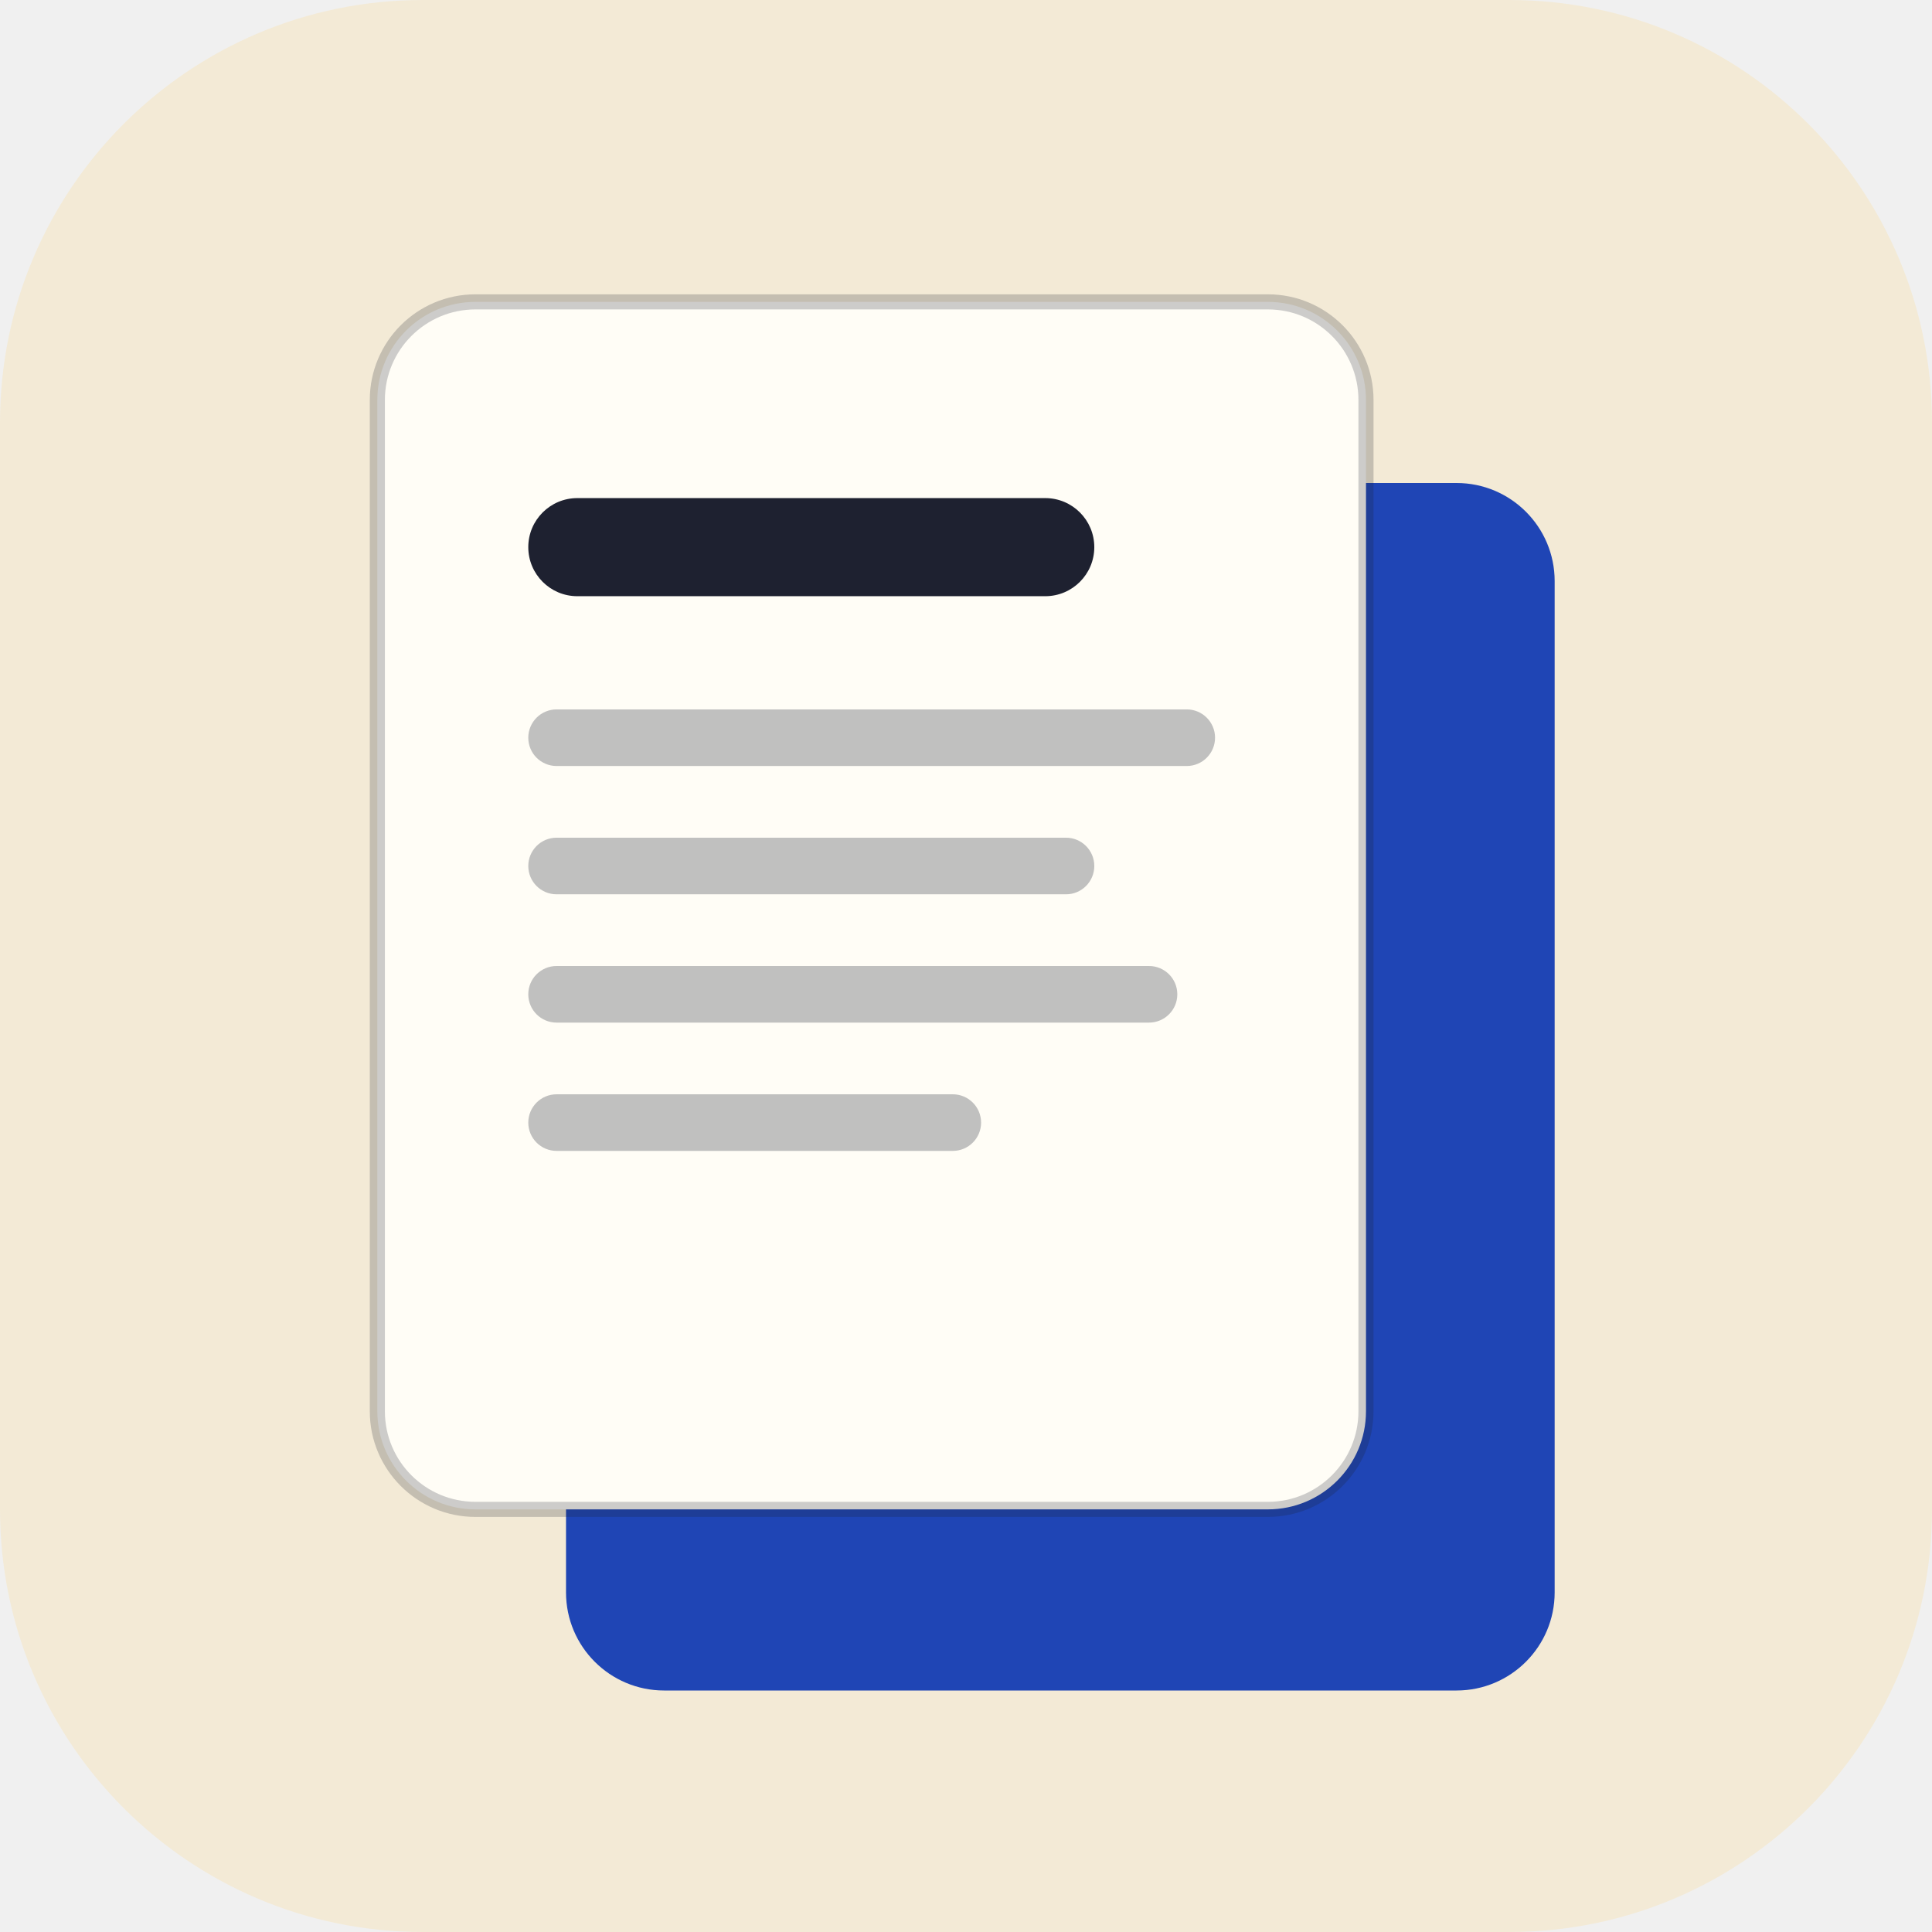
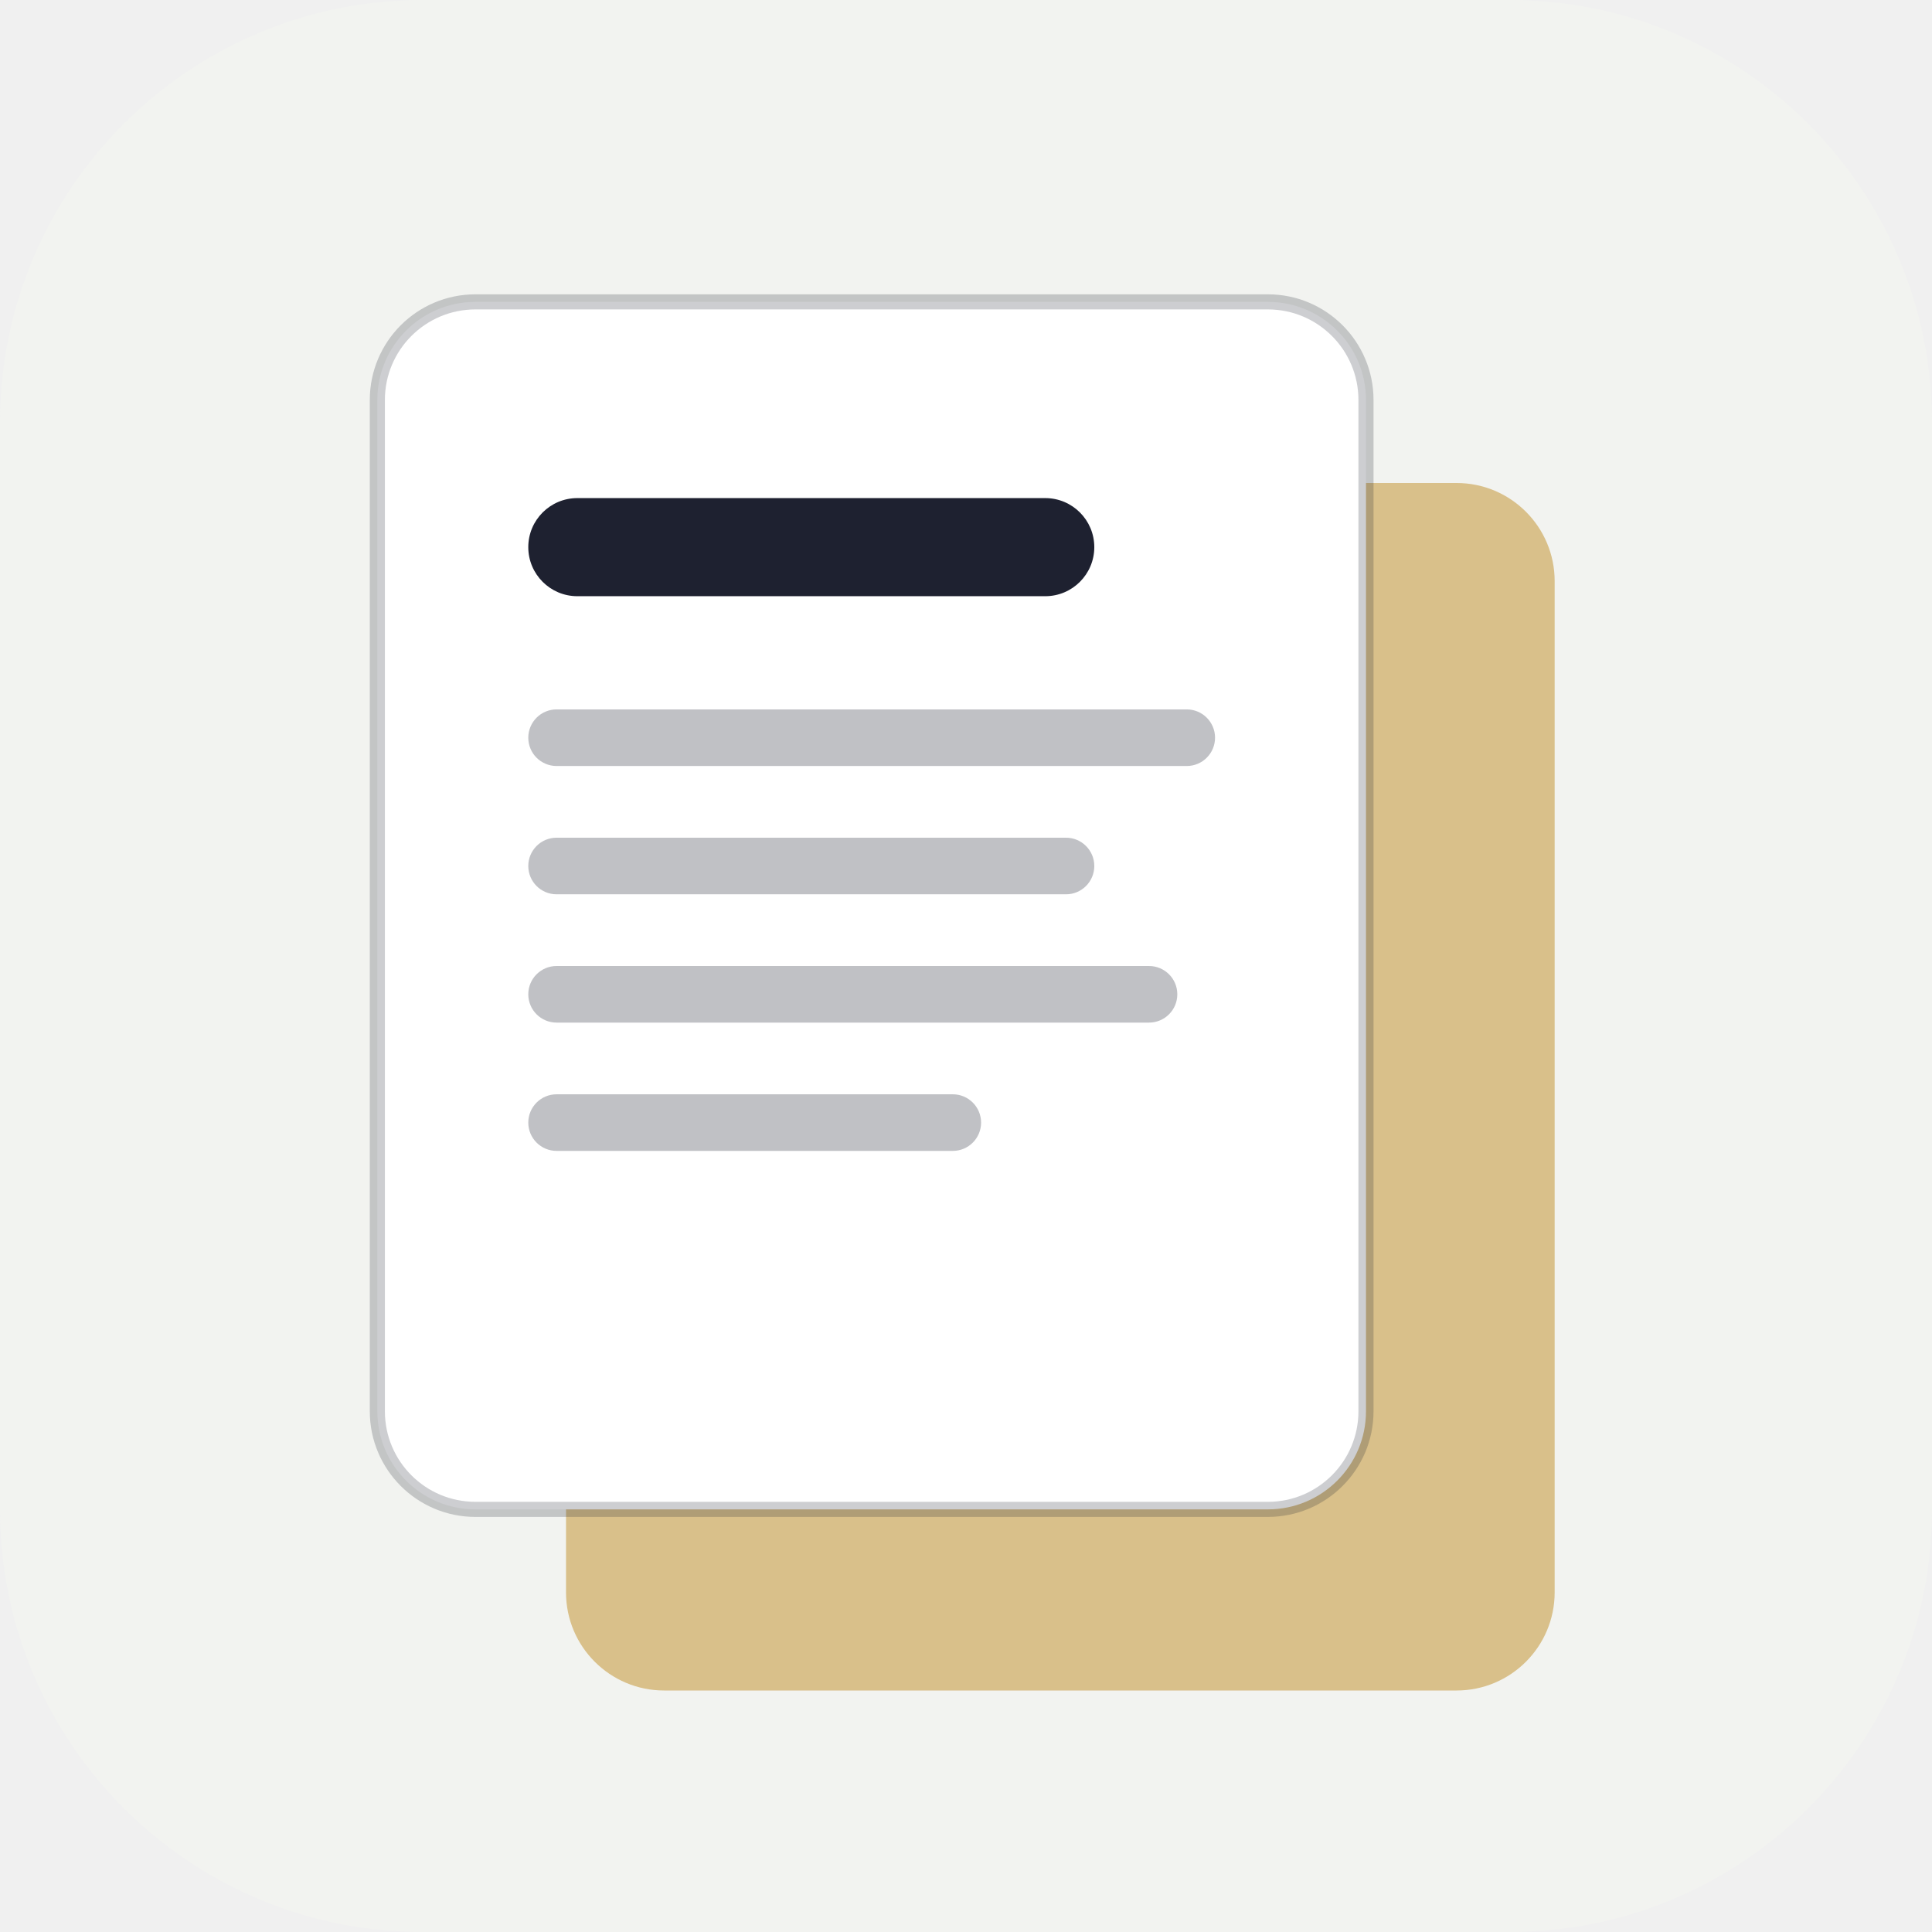
<svg xmlns="http://www.w3.org/2000/svg" viewBox="0 0 512 512">
-   <rect width="512" height="512" rx="112" fill="#f3ead6" />
+   <rect width="512" height="512" rx="112" fill="#f2f3f0" />
  <g transform="translate(256 256) scale(1) translate(-256 -256)">
-     <rect x="150" y="128" width="262" height="320" rx="26" fill="#1f45b5" />
-     <rect x="100" y="80" width="262" height="320" rx="26" fill="#fffdf6" stroke="#1e2130" stroke-opacity=".22" stroke-width="4" />
+     <rect x="150" y="128" width="262" height="320" rx="26" fill="#d9c08a" />
+     <rect x="100" y="80" width="262" height="320" rx="26" fill="#ffffff" stroke="#1e2130" stroke-opacity=".22" stroke-width="4" />
    <rect x="140" y="132" width="150" height="26" rx="13" fill="#1e2130" />
    <g fill="#1e2130" fill-opacity=".28">
      <rect x="140" y="188" width="182" height="15" rx="7.5" />
      <rect x="140" y="222" width="150" height="15" rx="7.5" />
      <rect x="140" y="256" width="172" height="15" rx="7.5" />
      <rect x="140" y="290" width="120" height="15" rx="7.5" />
    </g>
  </g>
</svg>
